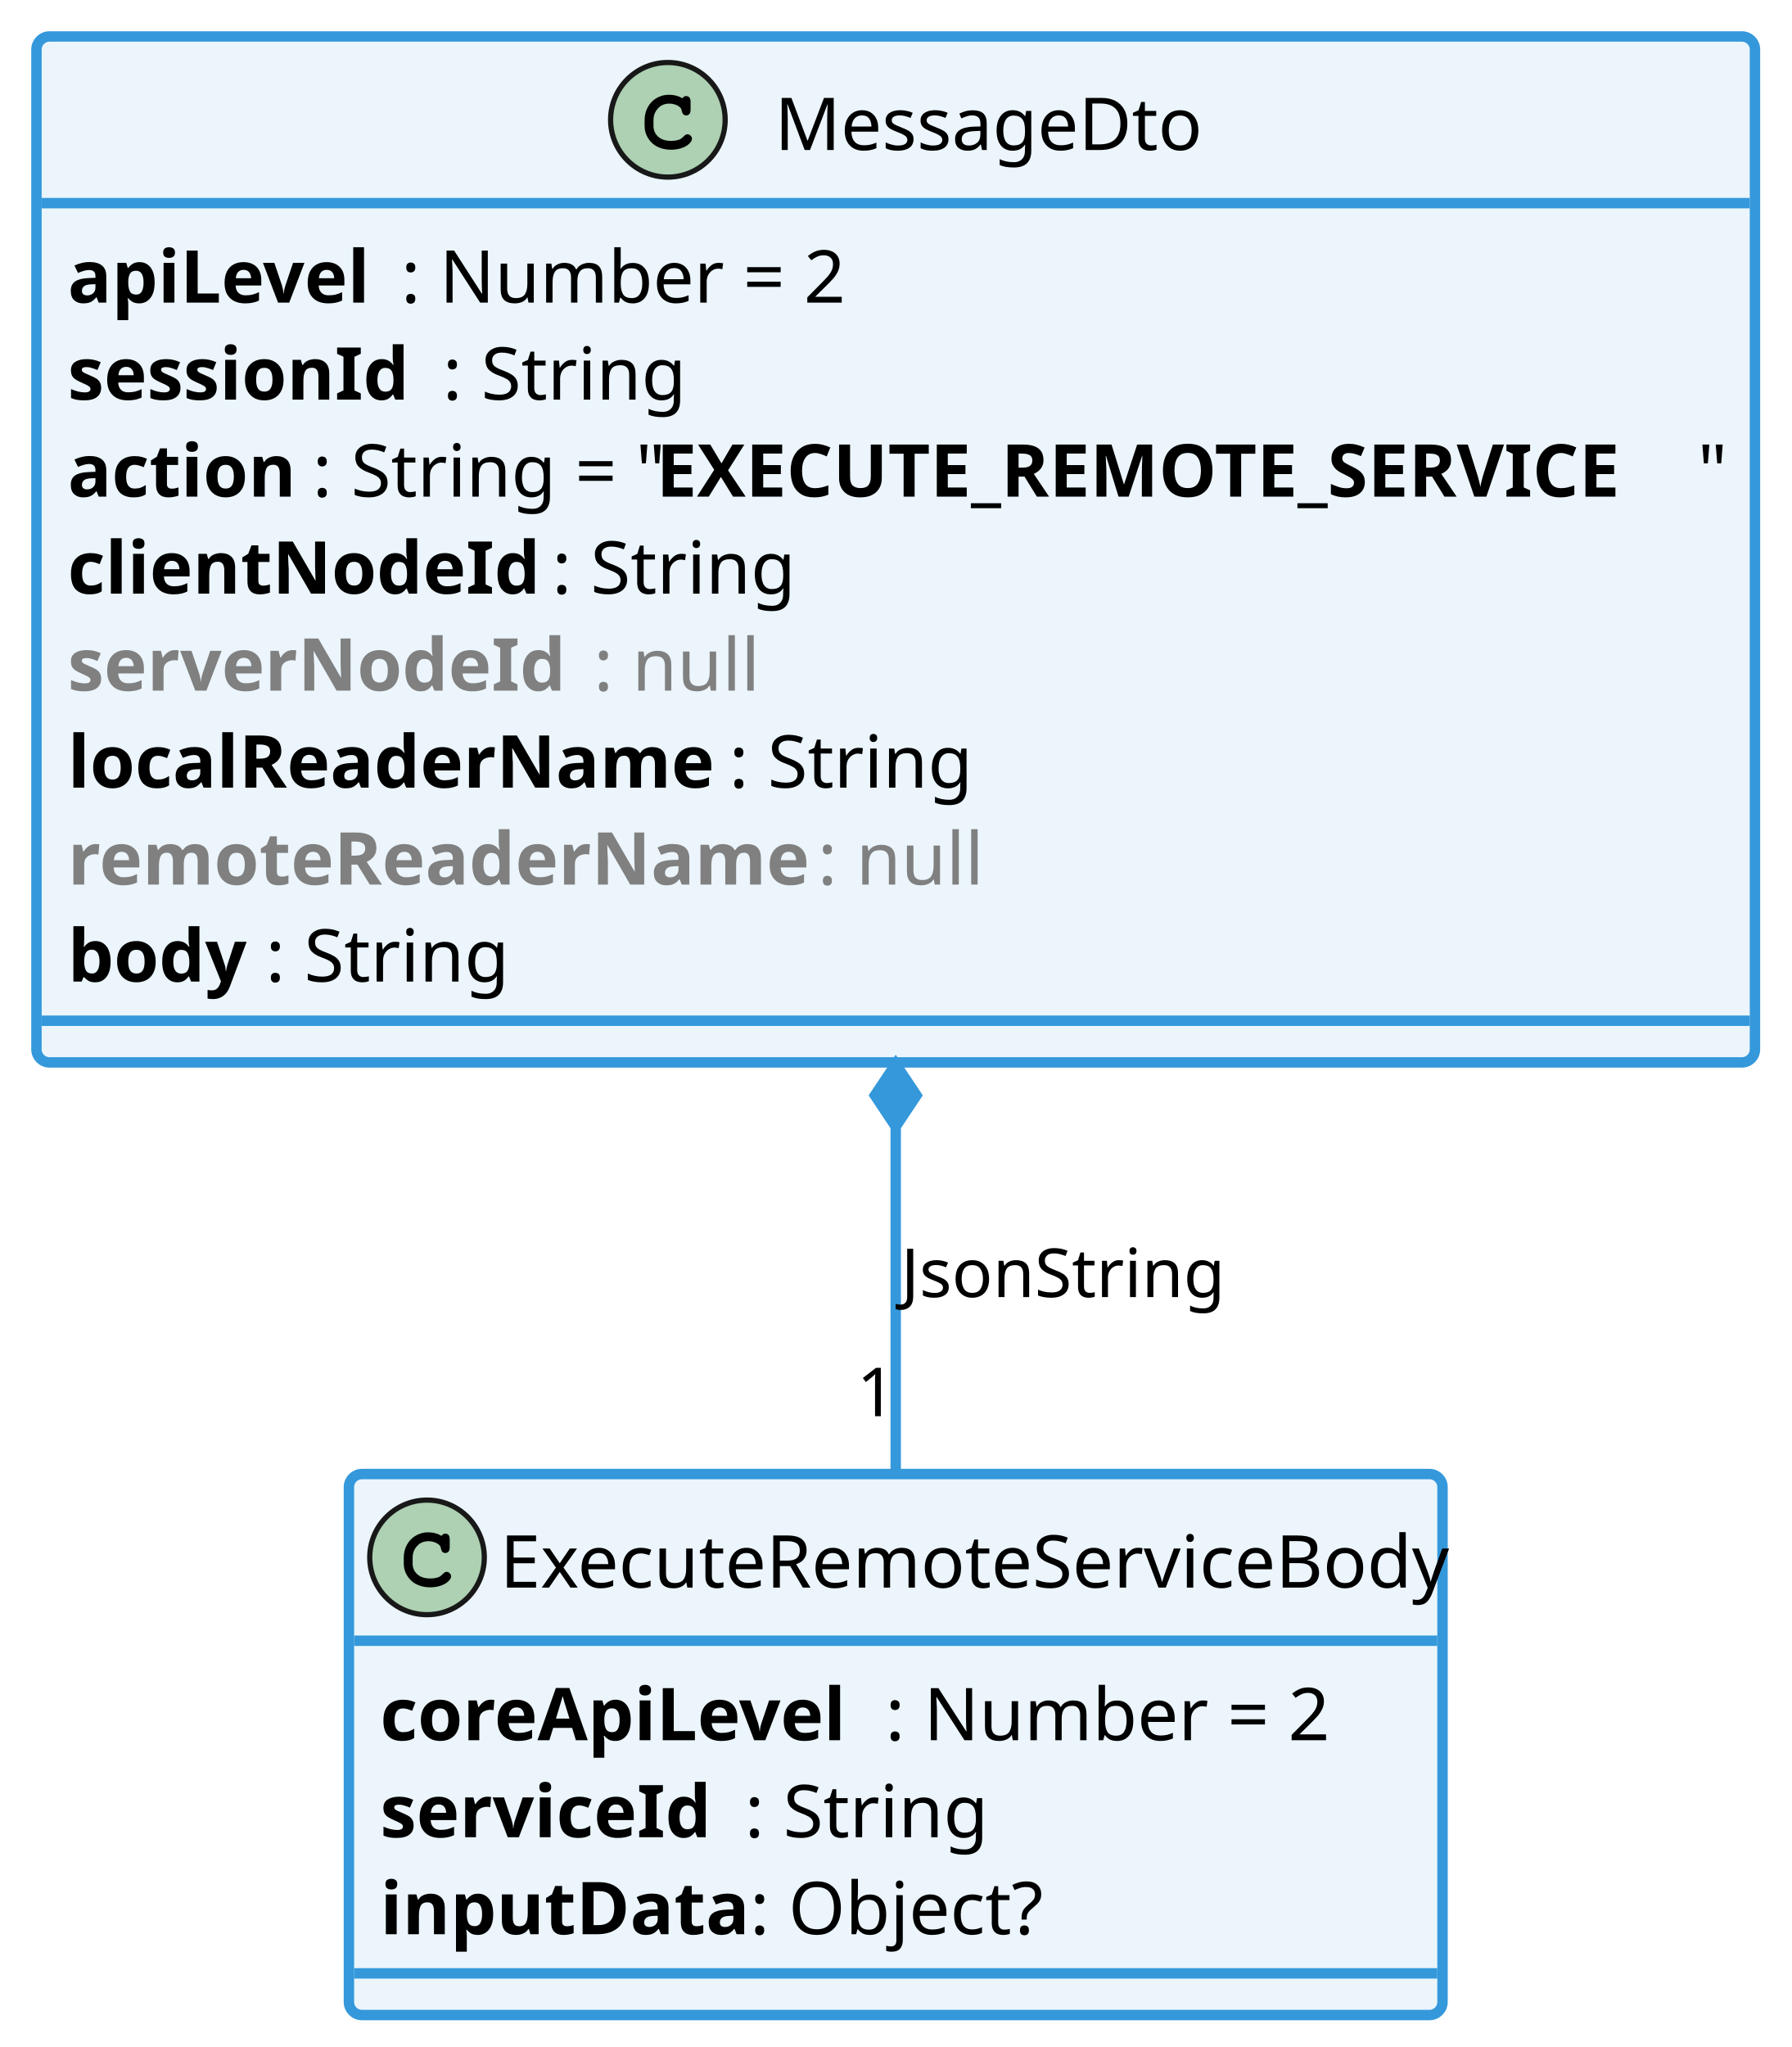
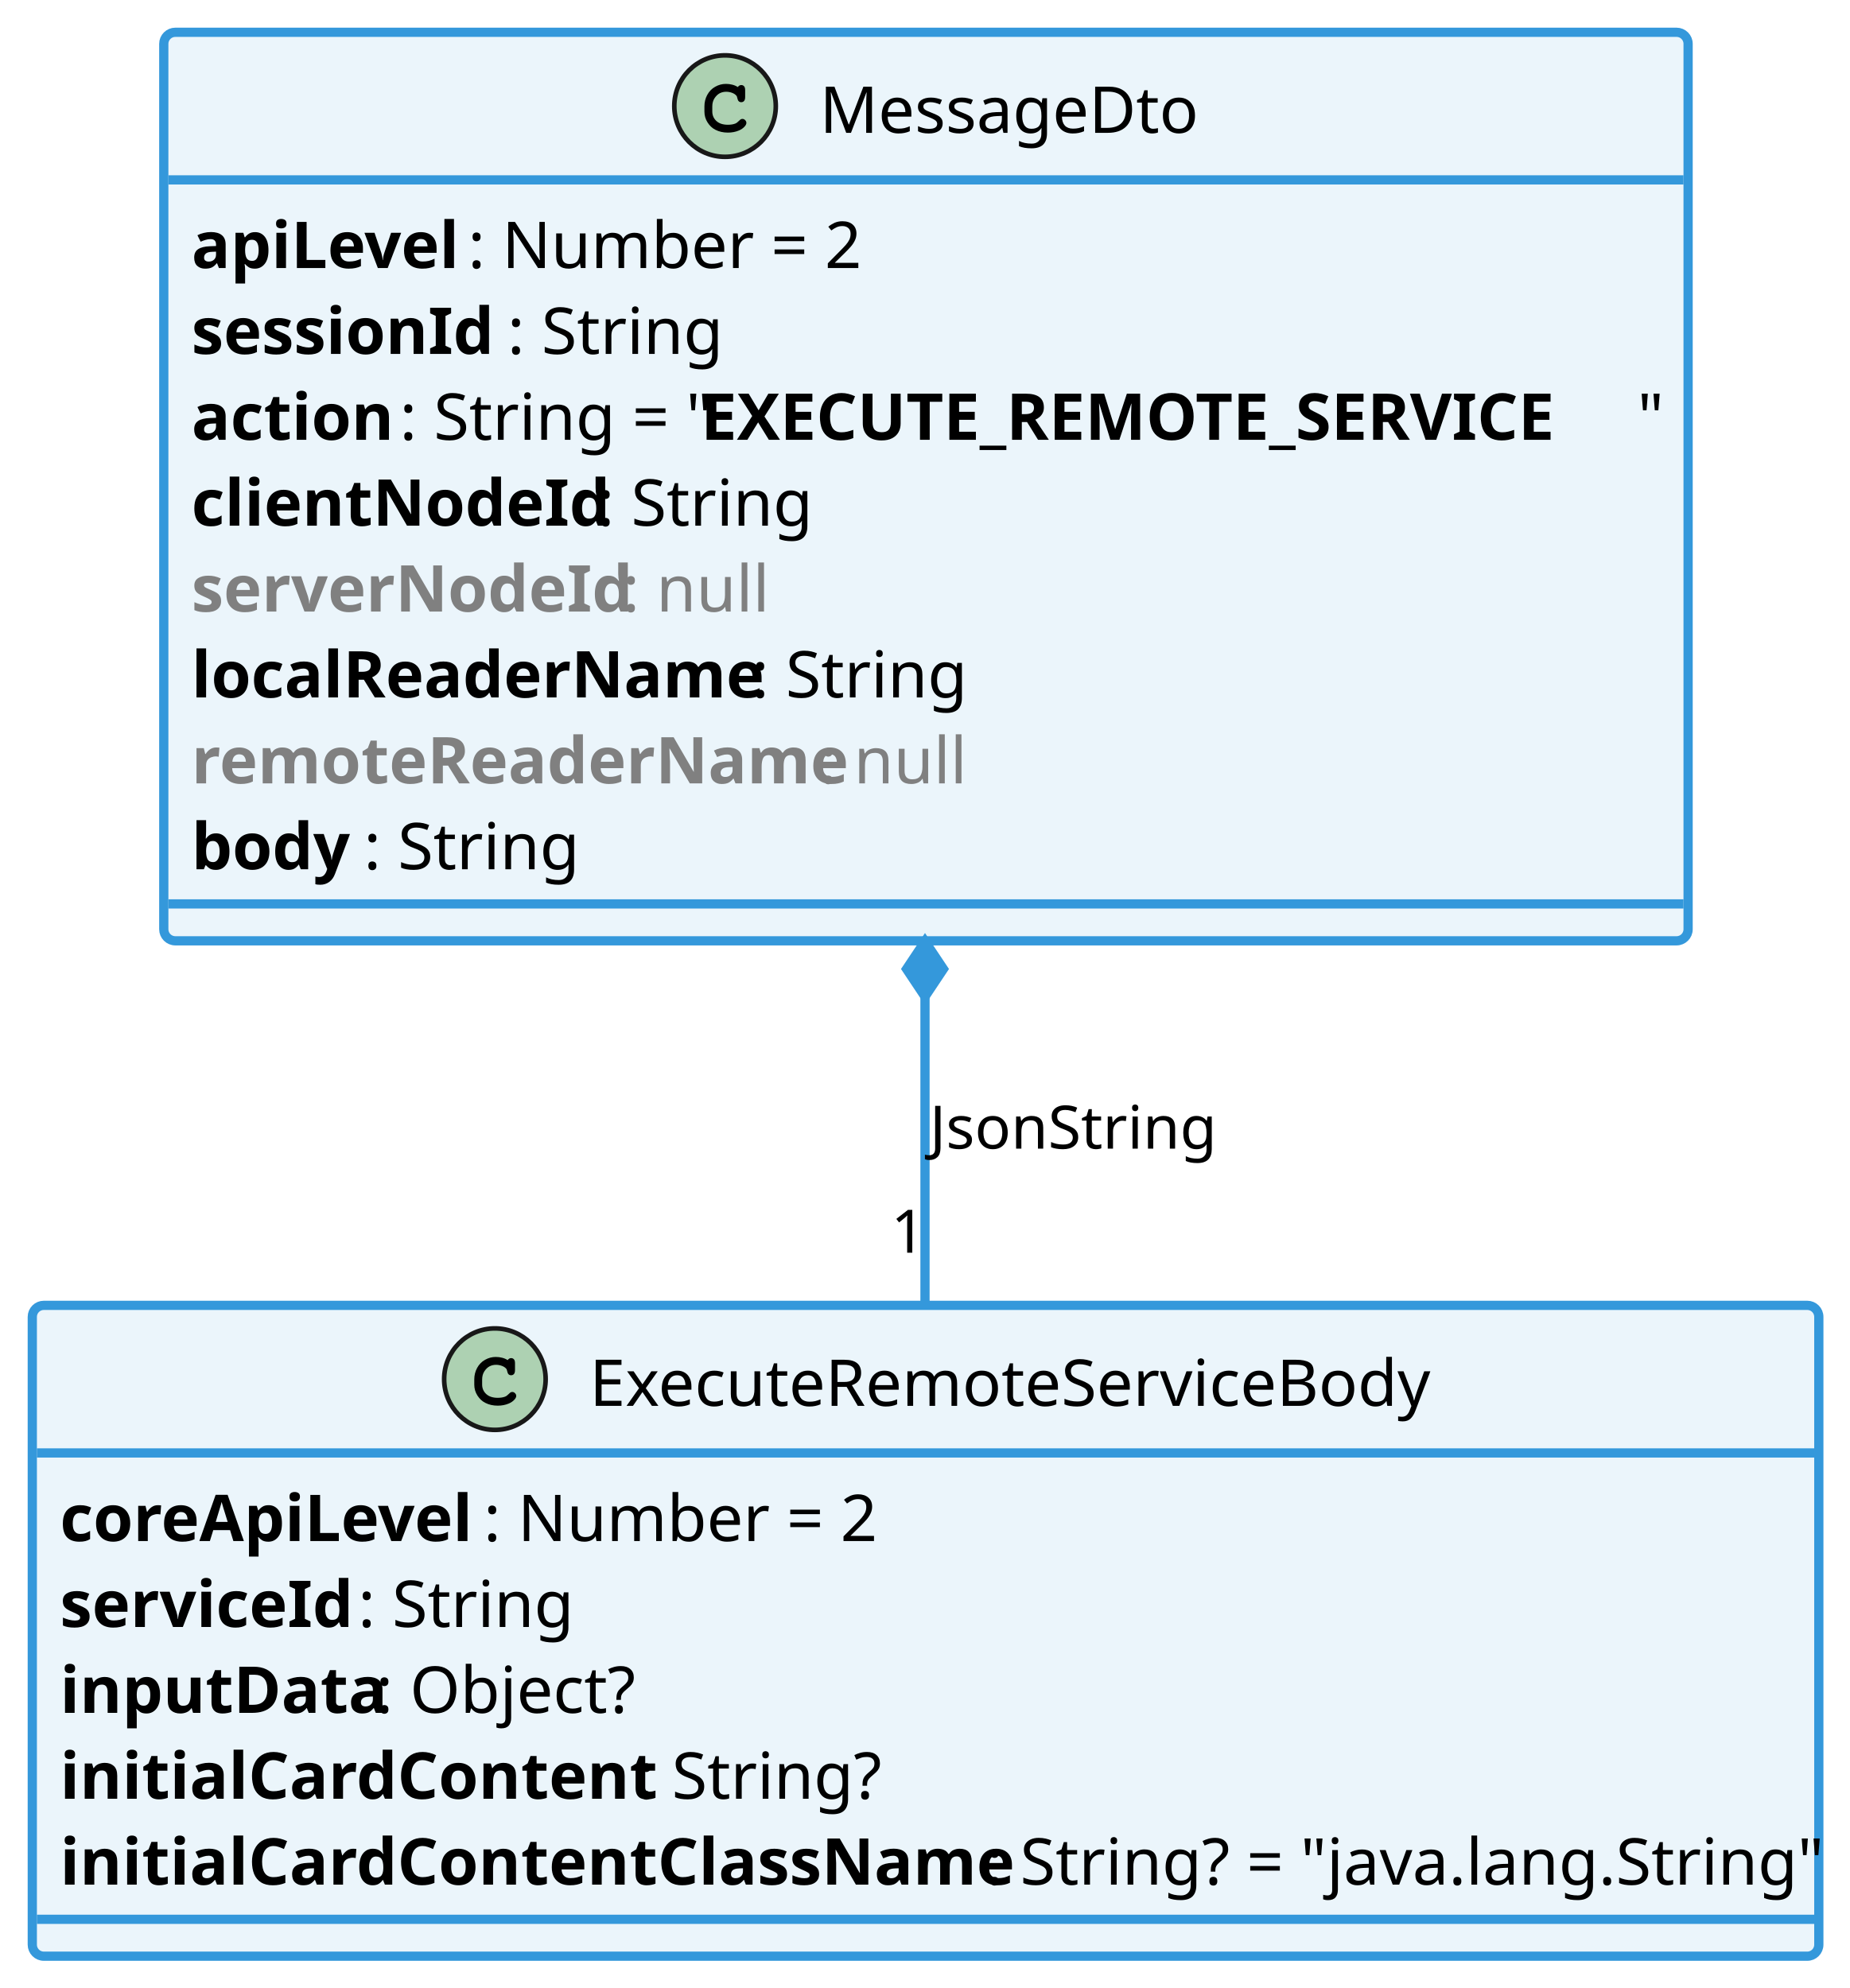
- <svg xmlns="http://www.w3.org/2000/svg" contentStyleType="text/css" height="393px" preserveAspectRatio="none" style="width:344px;height:393px;background:#FFFFFF;" version="1.1" viewBox="0 0 344 393" width="344px" zoomAndPan="magnify">
+ <svg xmlns="http://www.w3.org/2000/svg" contentStyleType="text/css" height="431px" preserveAspectRatio="none" style="width:401px;height:431px;background:#FFFFFF;" version="1.1" viewBox="0 0 401 431" width="401px" zoomAndPan="magnify">
  <defs />
  <g>
    <g id="elem_MessageDto">
-       <rect codeLine="76" fill="#EBF5FB" height="196.969" id="MessageDto" rx="2.5" ry="2.5" style="stroke:#3498DB;stroke-width:2.0;" width="330" x="7" y="7" />
-       <ellipse cx="128.25" cy="23" fill="#ADD1B2" rx="11" ry="11" style="stroke:#181818;stroke-width:1.0;" />
-       <path d="M131.016,18.875 Q131.172,18.656 131.359,18.547 Q131.547,18.438 131.766,18.438 Q132.141,18.438 132.375,18.703 Q132.609,18.953 132.609,19.562 L132.609,21.016 Q132.609,21.625 132.375,21.891 Q132.141,22.156 131.766,22.156 Q131.422,22.156 131.219,21.953 Q131.016,21.766 130.906,21.25 Q130.859,20.891 130.672,20.703 Q130.344,20.328 129.734,20.109 Q129.125,19.891 128.5,19.891 Q127.734,19.891 127.094,20.219 Q126.469,20.547 125.969,21.297 Q125.484,22.047 125.484,23.078 L125.484,24.172 Q125.484,25.406 126.375,26.234 Q127.266,27.047 128.859,27.047 Q129.797,27.047 130.453,26.797 Q130.844,26.641 131.266,26.203 Q131.531,25.938 131.672,25.859 Q131.828,25.781 132.031,25.781 Q132.359,25.781 132.609,26.047 Q132.875,26.297 132.875,26.641 Q132.875,26.984 132.531,27.391 Q132.031,27.969 131.234,28.297 Q130.156,28.75 128.859,28.75 Q127.344,28.75 126.141,28.125 Q125.156,27.625 124.469,26.562 Q123.781,25.484 123.781,24.203 L123.781,23.047 Q123.781,21.719 124.391,20.578 Q125.016,19.422 126.109,18.812 Q127.203,18.188 128.438,18.188 Q129.172,18.188 129.812,18.359 Q130.469,18.516 131.016,18.875 Z " fill="#000000" />
-       <text fill="#000000" font-family="sans-serif" font-size="14" lengthAdjust="spacing" textLength="79" x="148.75" y="28.797">MessageDto</text>
-       <line style="stroke:#3498DB;stroke-width:2.0;" x1="8" x2="336" y1="39" y2="39" />
-       <text fill="#000000" font-family="sans-serif" font-size="14" font-weight="bold" lengthAdjust="spacing" textLength="60" x="13" y="58.107">apiLevel</text>
-       <text fill="#000000" font-family="sans-serif" font-size="14" lengthAdjust="spacing" textLength="81" x="77" y="58.107">: Number = 2</text>
-       <text fill="#000000" font-family="sans-serif" font-size="14" font-weight="bold" lengthAdjust="spacing" textLength="68" x="13" y="76.728">sessionId</text>
-       <text fill="#000000" font-family="sans-serif" font-size="14" lengthAdjust="spacing" textLength="45" x="85" y="76.728">: String</text>
-       <text fill="#000000" font-family="sans-serif" font-size="14" font-weight="bold" lengthAdjust="spacing" textLength="43" x="13" y="95.35">action</text>
-       <text fill="#000000" font-family="sans-serif" font-size="14" lengthAdjust="spacing" textLength="66" x="60" y="95.35">: String = "</text>
-       <text fill="#000000" font-family="sans-serif" font-size="14" font-weight="bold" lengthAdjust="spacing" textLength="200" x="126" y="95.35">EXECUTE_REMOTE_SERVICE</text>
-       <text fill="#000000" font-family="sans-serif" font-size="14" lengthAdjust="spacing" textLength="5" x="326" y="95.35">"</text>
-       <text fill="#000000" font-family="sans-serif" font-size="14" font-weight="bold" lengthAdjust="spacing" textLength="89" x="13" y="113.971">clientNodeId</text>
-       <text fill="#000000" font-family="sans-serif" font-size="14" lengthAdjust="spacing" textLength="45" x="106" y="113.971">: String</text>
-       <text fill="#808080" font-family="sans-serif" font-size="14" font-weight="bold" lengthAdjust="spacing" textLength="97" x="13" y="132.592">serverNodeId</text>
-       <text fill="#808080" font-family="sans-serif" font-size="14" lengthAdjust="spacing" textLength="30" x="114" y="132.592">: null</text>
-       <text fill="#000000" font-family="sans-serif" font-size="14" font-weight="bold" lengthAdjust="spacing" textLength="123" x="13" y="151.213">localReaderName</text>
-       <text fill="#000000" font-family="sans-serif" font-size="14" lengthAdjust="spacing" textLength="45" x="140" y="151.213">: String</text>
-       <text fill="#808080" font-family="sans-serif" font-size="14" font-weight="bold" lengthAdjust="spacing" textLength="140" x="13" y="169.834">remoteReaderName</text>
-       <text fill="#808080" font-family="sans-serif" font-size="14" lengthAdjust="spacing" textLength="30" x="157" y="169.834">: null</text>
-       <text fill="#000000" font-family="sans-serif" font-size="14" font-weight="bold" lengthAdjust="spacing" textLength="34" x="13" y="188.455">body</text>
-       <text fill="#000000" font-family="sans-serif" font-size="14" lengthAdjust="spacing" textLength="45" x="51" y="188.455">: String</text>
-       <line style="stroke:#3498DB;stroke-width:2.0;" x1="8" x2="336" y1="195.969" y2="195.969" />
+       <rect codeLine="78" fill="#EBF5FB" height="196.969" id="MessageDto" rx="2.5" ry="2.5" style="stroke:#3498DB;stroke-width:2.0;" width="330.411" x="35.5" y="7" />
+       <ellipse cx="157.159" cy="23" fill="#ADD1B2" rx="11" ry="11" style="stroke:#181818;stroke-width:1.0;" />
+       <path d="M159.925,18.875 Q160.081,18.656 160.269,18.547 Q160.456,18.438 160.675,18.438 Q161.05,18.438 161.284,18.703 Q161.519,18.953 161.519,19.562 L161.519,21.016 Q161.519,21.625 161.284,21.891 Q161.05,22.156 160.675,22.156 Q160.331,22.156 160.128,21.953 Q159.925,21.766 159.815,21.25 Q159.769,20.891 159.581,20.703 Q159.253,20.328 158.644,20.109 Q158.034,19.891 157.409,19.891 Q156.644,19.891 156.003,20.219 Q155.378,20.547 154.878,21.297 Q154.394,22.047 154.394,23.078 L154.394,24.172 Q154.394,25.406 155.284,26.234 Q156.175,27.047 157.769,27.047 Q158.706,27.047 159.362,26.797 Q159.753,26.641 160.175,26.203 Q160.44,25.938 160.581,25.859 Q160.737,25.781 160.94,25.781 Q161.269,25.781 161.519,26.047 Q161.784,26.297 161.784,26.641 Q161.784,26.984 161.44,27.391 Q160.94,27.969 160.144,28.297 Q159.065,28.75 157.769,28.75 Q156.253,28.75 155.05,28.125 Q154.065,27.625 153.378,26.562 Q152.69,25.484 152.69,24.203 L152.69,23.047 Q152.69,21.719 153.3,20.578 Q153.925,19.422 155.019,18.812 Q156.112,18.188 157.347,18.188 Q158.081,18.188 158.722,18.359 Q159.378,18.516 159.925,18.875 Z " fill="#000000" />
+       <text fill="#000000" font-family="sans-serif" font-size="14" lengthAdjust="spacing" textLength="78.593" x="177.659" y="28.797">MessageDto</text>
+       <line style="stroke:#3498DB;stroke-width:2.0;" x1="36.5" x2="364.911" y1="39" y2="39" />
+       <text fill="#000000" font-family="sans-serif" font-size="14" font-weight="bold" lengthAdjust="spacing" textLength="56.027" x="41.5" y="58.107">apiLevel</text>
+       <text fill="#000000" font-family="sans-serif" font-size="14" lengthAdjust="spacing" textLength="81.314" x="101.417" y="58.107">: Number = 2</text>
+       <text fill="#000000" font-family="sans-serif" font-size="14" font-weight="bold" lengthAdjust="spacing" textLength="64.579" x="41.5" y="76.728">sessionId</text>
+       <text fill="#000000" font-family="sans-serif" font-size="14" lengthAdjust="spacing" textLength="44.352" x="109.969" y="76.728">: String</text>
+       <text fill="#000000" font-family="sans-serif" font-size="14" font-weight="bold" lengthAdjust="spacing" textLength="41.227" x="41.5" y="95.35">action</text>
+       <text fill="#000000" font-family="sans-serif" font-size="14" lengthAdjust="spacing" textLength="65.276" x="86.617" y="95.35">: String = "</text>
+       <text fill="#000000" font-family="sans-serif" font-size="14" font-weight="bold" lengthAdjust="spacing" textLength="203.048" x="151.894" y="95.35">EXECUTE_REMOTE_SERVICE</text>
+       <text fill="#000000" font-family="sans-serif" font-size="14" lengthAdjust="spacing" textLength="4.97" x="354.941" y="95.35">"</text>
+       <text fill="#000000" font-family="sans-serif" font-size="14" font-weight="bold" lengthAdjust="spacing" textLength="84.007" x="41.5" y="113.971">clientNodeId</text>
+       <text fill="#000000" font-family="sans-serif" font-size="14" lengthAdjust="spacing" textLength="44.352" x="129.397" y="113.971">: String</text>
+       <text fill="#808080" font-family="sans-serif" font-size="14" font-weight="bold" lengthAdjust="spacing" textLength="89.482" x="41.5" y="132.592">serverNodeId</text>
+       <text fill="#808080" font-family="sans-serif" font-size="14" lengthAdjust="spacing" textLength="29.572" x="134.872" y="132.592">: null</text>
+       <text fill="#000000" font-family="sans-serif" font-size="14" font-weight="bold" lengthAdjust="spacing" textLength="117.503" x="41.5" y="151.213">localReaderName</text>
+       <text fill="#000000" font-family="sans-serif" font-size="14" lengthAdjust="spacing" textLength="44.352" x="162.893" y="151.213">: String</text>
+       <text fill="#808080" font-family="sans-serif" font-size="14" font-weight="bold" lengthAdjust="spacing" textLength="132.282" x="41.5" y="169.834">remoteReaderName</text>
+       <text fill="#808080" font-family="sans-serif" font-size="14" lengthAdjust="spacing" textLength="29.572" x="177.672" y="169.834">: null</text>
+       <text fill="#000000" font-family="sans-serif" font-size="14" font-weight="bold" lengthAdjust="spacing" textLength="33.441" x="41.5" y="188.455">body</text>
+       <text fill="#000000" font-family="sans-serif" font-size="14" lengthAdjust="spacing" textLength="44.352" x="78.831" y="188.455">: String</text>
+       <line style="stroke:#3498DB;stroke-width:2.0;" x1="36.5" x2="364.911" y1="195.969" y2="195.969" />
    </g>
    <g id="elem_ExecuteRemoteServiceBody">
-       <rect codeLine="77" fill="#EBF5FB" height="103.863" id="ExecuteRemoteServiceBody" rx="2.5" ry="2.5" style="stroke:#3498DB;stroke-width:2.0;" width="210" x="67" y="283" />
-       <ellipse cx="82" cy="299" fill="#ADD1B2" rx="11" ry="11" style="stroke:#181818;stroke-width:1.0;" />
-       <path d="M84.766,294.875 Q84.922,294.656 85.109,294.547 Q85.297,294.438 85.516,294.438 Q85.891,294.438 86.125,294.703 Q86.359,294.953 86.359,295.562 L86.359,297.016 Q86.359,297.625 86.125,297.891 Q85.891,298.156 85.516,298.156 Q85.172,298.156 84.969,297.953 Q84.766,297.766 84.656,297.25 Q84.609,296.891 84.422,296.703 Q84.094,296.328 83.484,296.109 Q82.875,295.891 82.25,295.891 Q81.484,295.891 80.844,296.219 Q80.219,296.547 79.719,297.297 Q79.234,298.047 79.234,299.078 L79.234,300.172 Q79.234,301.406 80.125,302.234 Q81.016,303.047 82.609,303.047 Q83.547,303.047 84.203,302.797 Q84.594,302.641 85.016,302.203 Q85.281,301.938 85.422,301.859 Q85.578,301.781 85.781,301.781 Q86.109,301.781 86.359,302.047 Q86.625,302.297 86.625,302.641 Q86.625,302.984 86.281,303.391 Q85.781,303.969 84.984,304.297 Q83.906,304.75 82.609,304.75 Q81.094,304.75 79.891,304.125 Q78.906,303.625 78.219,302.562 Q77.531,301.484 77.531,300.203 L77.531,299.047 Q77.531,297.719 78.141,296.578 Q78.766,295.422 79.859,294.812 Q80.953,294.188 82.188,294.188 Q82.922,294.188 83.562,294.359 Q84.219,294.516 84.766,294.875 Z " fill="#000000" />
-       <text fill="#000000" font-family="sans-serif" font-size="14" lengthAdjust="spacing" textLength="178" x="96" y="304.797">ExecuteRemoteServiceBody</text>
-       <line style="stroke:#3498DB;stroke-width:2.0;" x1="68" x2="276" y1="315" y2="315" />
-       <text fill="#000000" font-family="sans-serif" font-size="14" font-weight="bold" lengthAdjust="spacing" textLength="93" x="73" y="334.107">coreApiLevel</text>
-       <text fill="#000000" font-family="sans-serif" font-size="14" lengthAdjust="spacing" textLength="81" x="170" y="334.107">: Number = 2</text>
-       <text fill="#000000" font-family="sans-serif" font-size="14" font-weight="bold" lengthAdjust="spacing" textLength="66" x="73" y="352.728">serviceId</text>
-       <text fill="#000000" font-family="sans-serif" font-size="14" lengthAdjust="spacing" textLength="45" x="143" y="352.728">: String</text>
-       <text fill="#000000" font-family="sans-serif" font-size="14" font-weight="bold" lengthAdjust="spacing" textLength="67" x="73" y="371.35">inputData</text>
-       <text fill="#000000" font-family="sans-serif" font-size="14" lengthAdjust="spacing" textLength="57" x="144" y="371.35">: Object?</text>
-       <line style="stroke:#3498DB;stroke-width:2.0;" x1="68" x2="276" y1="378.863" y2="378.863" />
+       <rect codeLine="79" fill="#EBF5FB" height="141.106" id="ExecuteRemoteServiceBody" rx="2.5" ry="2.5" style="stroke:#3498DB;stroke-width:2.0;" width="387.245" x="7" y="283" />
+       <ellipse cx="107.273" cy="299" fill="#ADD1B2" rx="11" ry="11" style="stroke:#181818;stroke-width:1.0;" />
+       <path d="M110.039,294.875 Q110.195,294.656 110.382,294.547 Q110.57,294.438 110.789,294.438 Q111.164,294.438 111.398,294.703 Q111.632,294.953 111.632,295.562 L111.632,297.016 Q111.632,297.625 111.398,297.891 Q111.164,298.156 110.789,298.156 Q110.445,298.156 110.242,297.953 Q110.039,297.766 109.929,297.25 Q109.882,296.891 109.695,296.703 Q109.367,296.328 108.757,296.109 Q108.148,295.891 107.523,295.891 Q106.757,295.891 106.117,296.219 Q105.492,296.547 104.992,297.297 Q104.507,298.047 104.507,299.078 L104.507,300.172 Q104.507,301.406 105.398,302.234 Q106.289,303.047 107.882,303.047 Q108.82,303.047 109.476,302.797 Q109.867,302.641 110.289,302.203 Q110.554,301.938 110.695,301.859 Q110.851,301.781 111.054,301.781 Q111.382,301.781 111.632,302.047 Q111.898,302.297 111.898,302.641 Q111.898,302.984 111.554,303.391 Q111.054,303.969 110.257,304.297 Q109.179,304.75 107.882,304.75 Q106.367,304.75 105.164,304.125 Q104.179,303.625 103.492,302.562 Q102.804,301.484 102.804,300.203 L102.804,299.047 Q102.804,297.719 103.414,296.578 Q104.039,295.422 105.132,294.812 Q106.226,294.188 107.46,294.188 Q108.195,294.188 108.835,294.359 Q109.492,294.516 110.039,294.875 Z " fill="#000000" />
+       <text fill="#000000" font-family="sans-serif" font-size="14" lengthAdjust="spacing" textLength="178.199" x="127.773" y="304.797">ExecuteRemoteServiceBody</text>
+       <line style="stroke:#3498DB;stroke-width:2.0;" x1="8" x2="393.245" y1="315" y2="315" />
+       <text fill="#000000" font-family="sans-serif" font-size="14" font-weight="bold" lengthAdjust="spacing" textLength="87.924" x="13" y="334.107">coreApiLevel</text>
+       <text fill="#000000" font-family="sans-serif" font-size="14" lengthAdjust="spacing" textLength="81.314" x="104.814" y="334.107">: Number = 2</text>
+       <text fill="#000000" font-family="sans-serif" font-size="14" font-weight="bold" lengthAdjust="spacing" textLength="60.71" x="13" y="352.728">serviceId</text>
+       <text fill="#000000" font-family="sans-serif" font-size="14" lengthAdjust="spacing" textLength="44.352" x="77.6" y="352.728">: String</text>
+       <text fill="#000000" font-family="sans-serif" font-size="14" font-weight="bold" lengthAdjust="spacing" textLength="64.552" x="13" y="371.35">inputData</text>
+       <text fill="#000000" font-family="sans-serif" font-size="14" lengthAdjust="spacing" textLength="56.027" x="81.441" y="371.35">: Object?</text>
+       <text fill="#000000" font-family="sans-serif" font-size="14" font-weight="bold" lengthAdjust="spacing" textLength="121.331" x="13" y="389.971">initialCardContent</text>
+       <text fill="#000000" font-family="sans-serif" font-size="14" lengthAdjust="spacing" textLength="52.138" x="138.221" y="389.971">: String?</text>
+       <text fill="#000000" font-family="sans-serif" font-size="14" font-weight="bold" lengthAdjust="spacing" textLength="196.82" x="13" y="408.592">initialCardContentClassName</text>
+       <text fill="#000000" font-family="sans-serif" font-size="14" lengthAdjust="spacing" textLength="174.535" x="213.71" y="408.592">: String? = "java.lang.String"</text>
+       <line style="stroke:#3498DB;stroke-width:2.0;" x1="8" x2="393.245" y1="416.106" y2="416.106" />
    </g>
    <g id="link_MessageDto_ExecuteRemoteServiceBody">
-       <path codeLine="69" d="M172,216.301 C172,243.398 172,259.726 172,282.971 " fill="none" id="MessageDto-backto-ExecuteRemoteServiceBody" style="stroke:#3498DB;stroke-width:2.0;" />
-       <polygon fill="#3498DB" points="172,204.301,168,210.301,172,216.301,176,210.301,172,204.301" style="stroke:#3498DB;stroke-width:2.0;" />
-       <text fill="#000000" font-family="sans-serif" font-size="13" lengthAdjust="spacing" textLength="61" x="173" y="249.028">JsonString</text>
-       <text fill="#000000" font-family="sans-serif" font-size="13" lengthAdjust="spacing" textLength="7" x="164.53" y="271.894">1</text>
+       <path codeLine="71" d="M200.5,216.079 C200.5,242.371 200.5,258.284 200.5,282.723 " fill="none" id="MessageDto-backto-ExecuteRemoteServiceBody" style="stroke:#3498DB;stroke-width:2.0;" />
+       <polygon fill="#3498DB" points="200.5,204.079,196.5,210.079,200.5,216.079,204.5,210.079,200.5,204.079" style="stroke:#3498DB;stroke-width:2.0;" />
+       <text fill="#000000" font-family="sans-serif" font-size="13" lengthAdjust="spacing" textLength="61.42" x="201.5" y="249.028">JsonString</text>
+       <text fill="#000000" font-family="sans-serif" font-size="13" lengthAdjust="spacing" textLength="7.23" x="193.138" y="271.585">1</text>
    </g>
  </g>
</svg>
